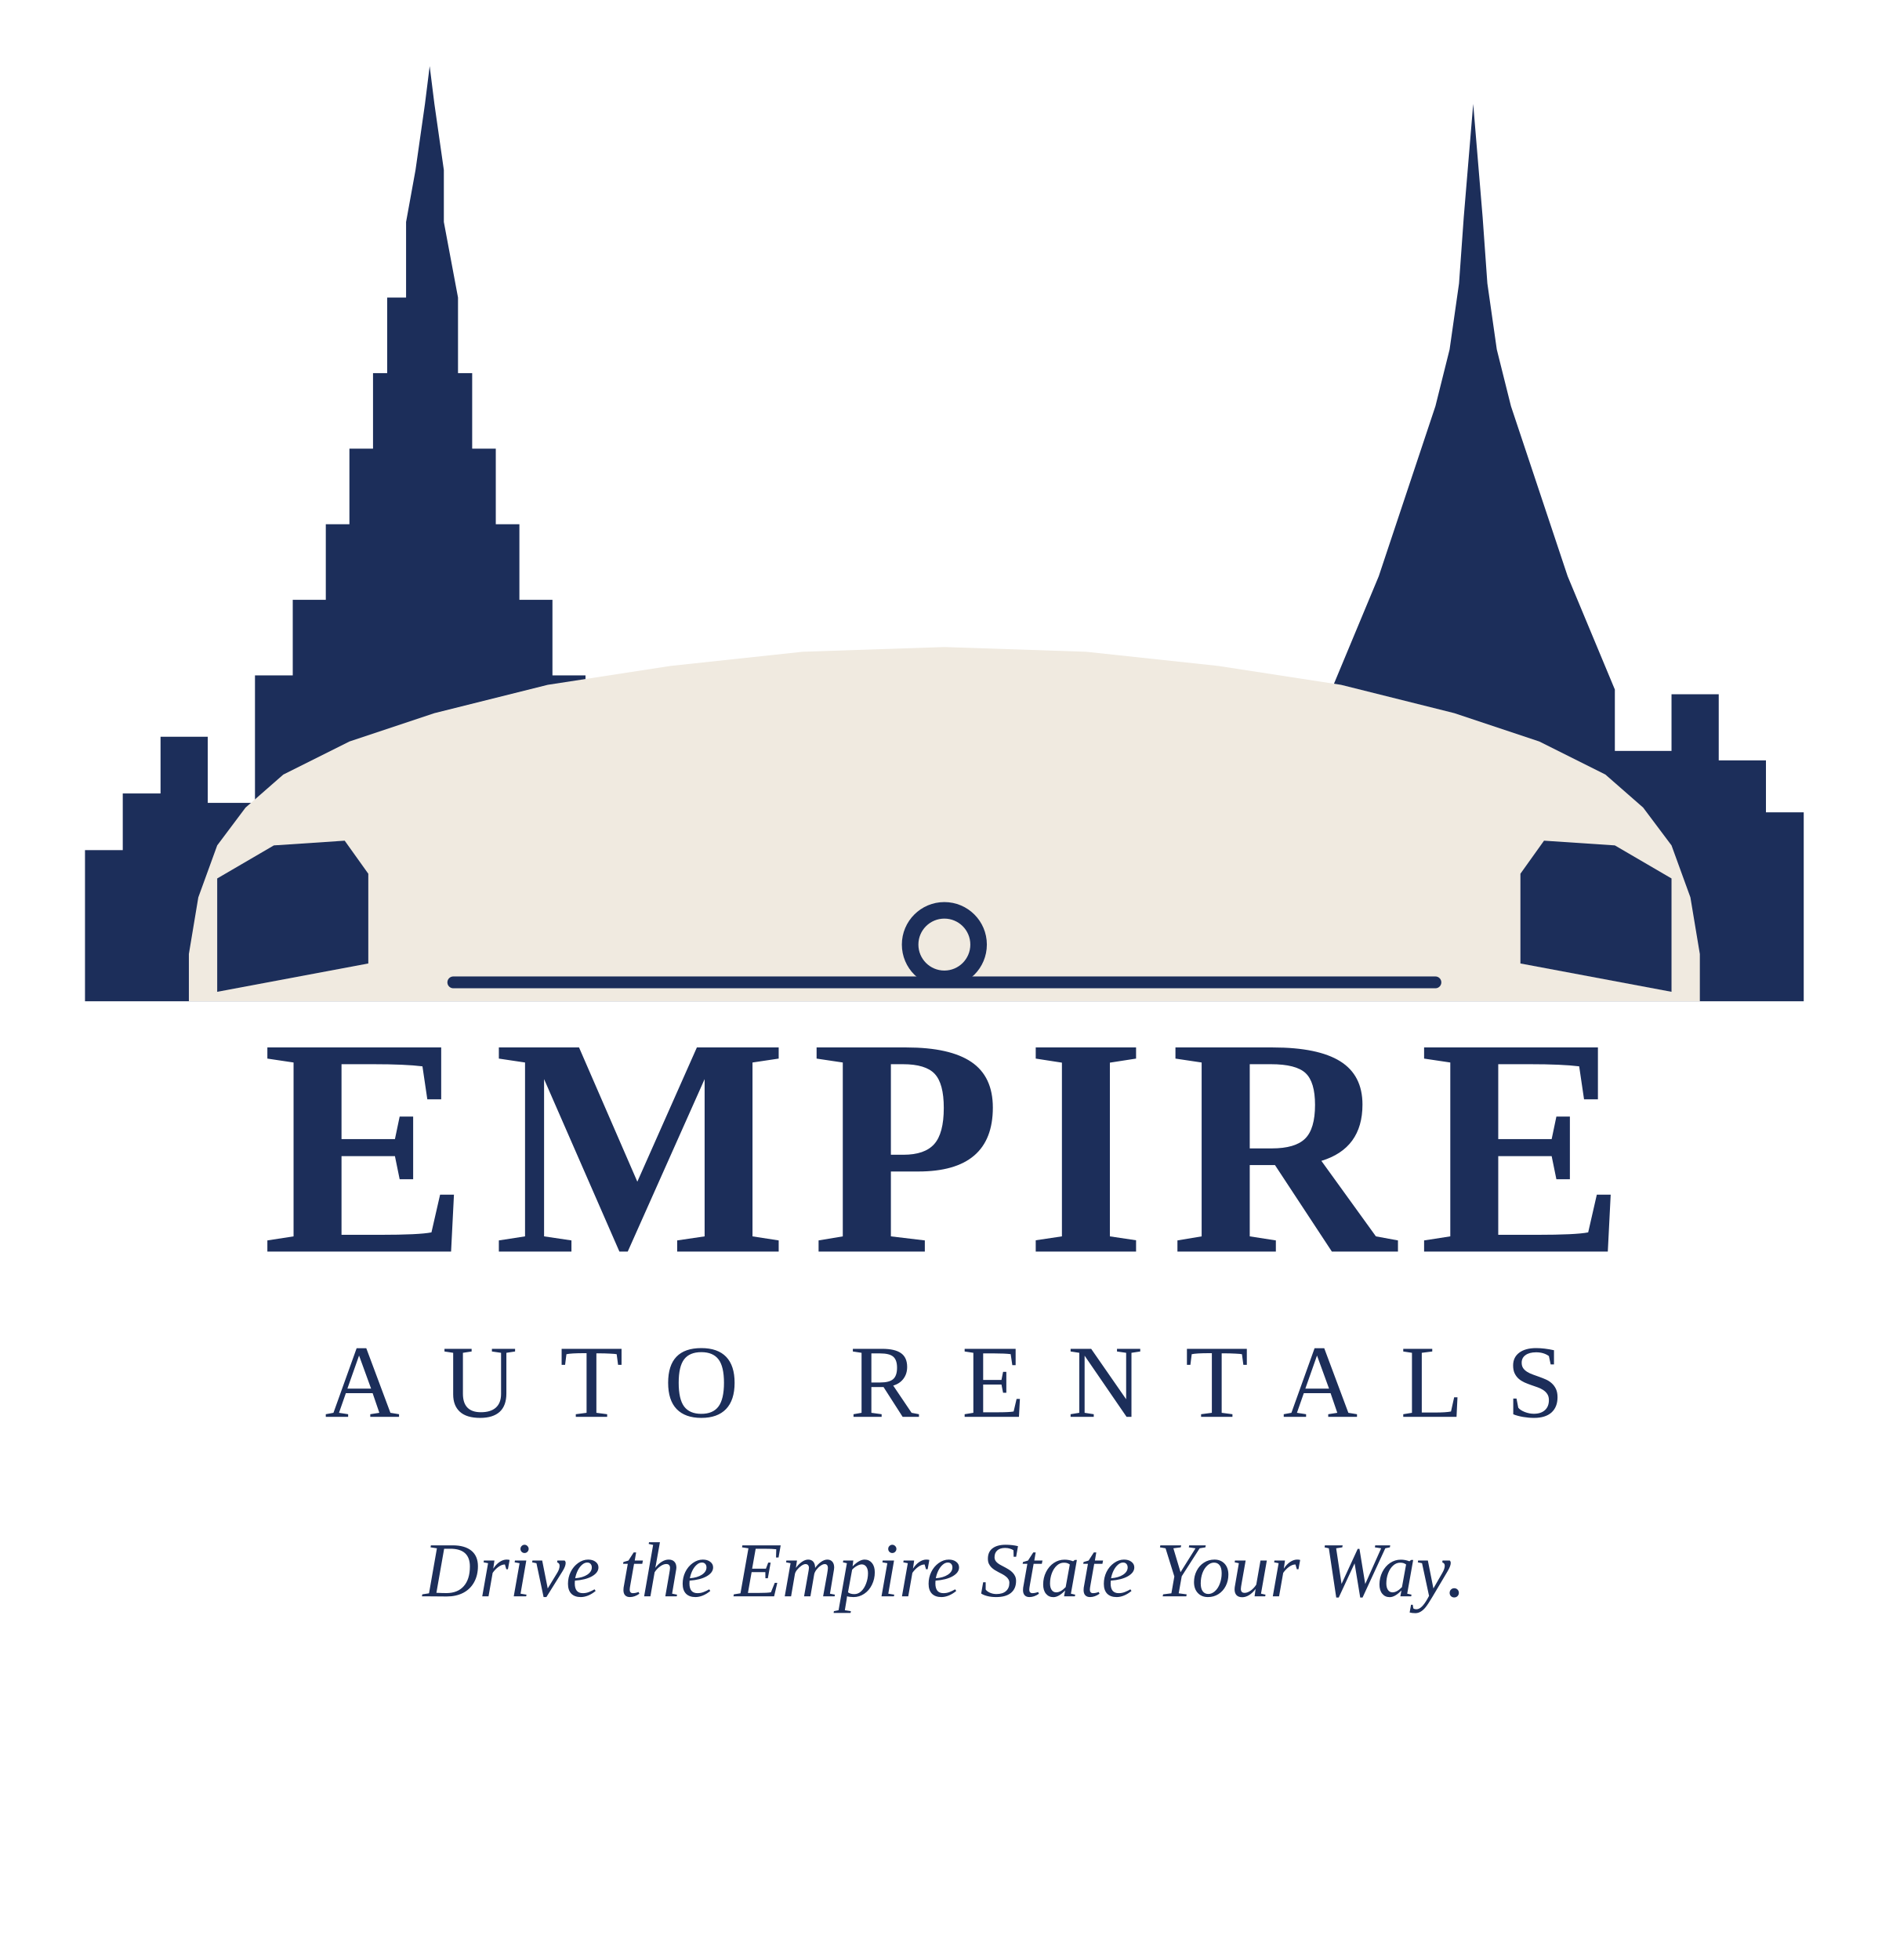
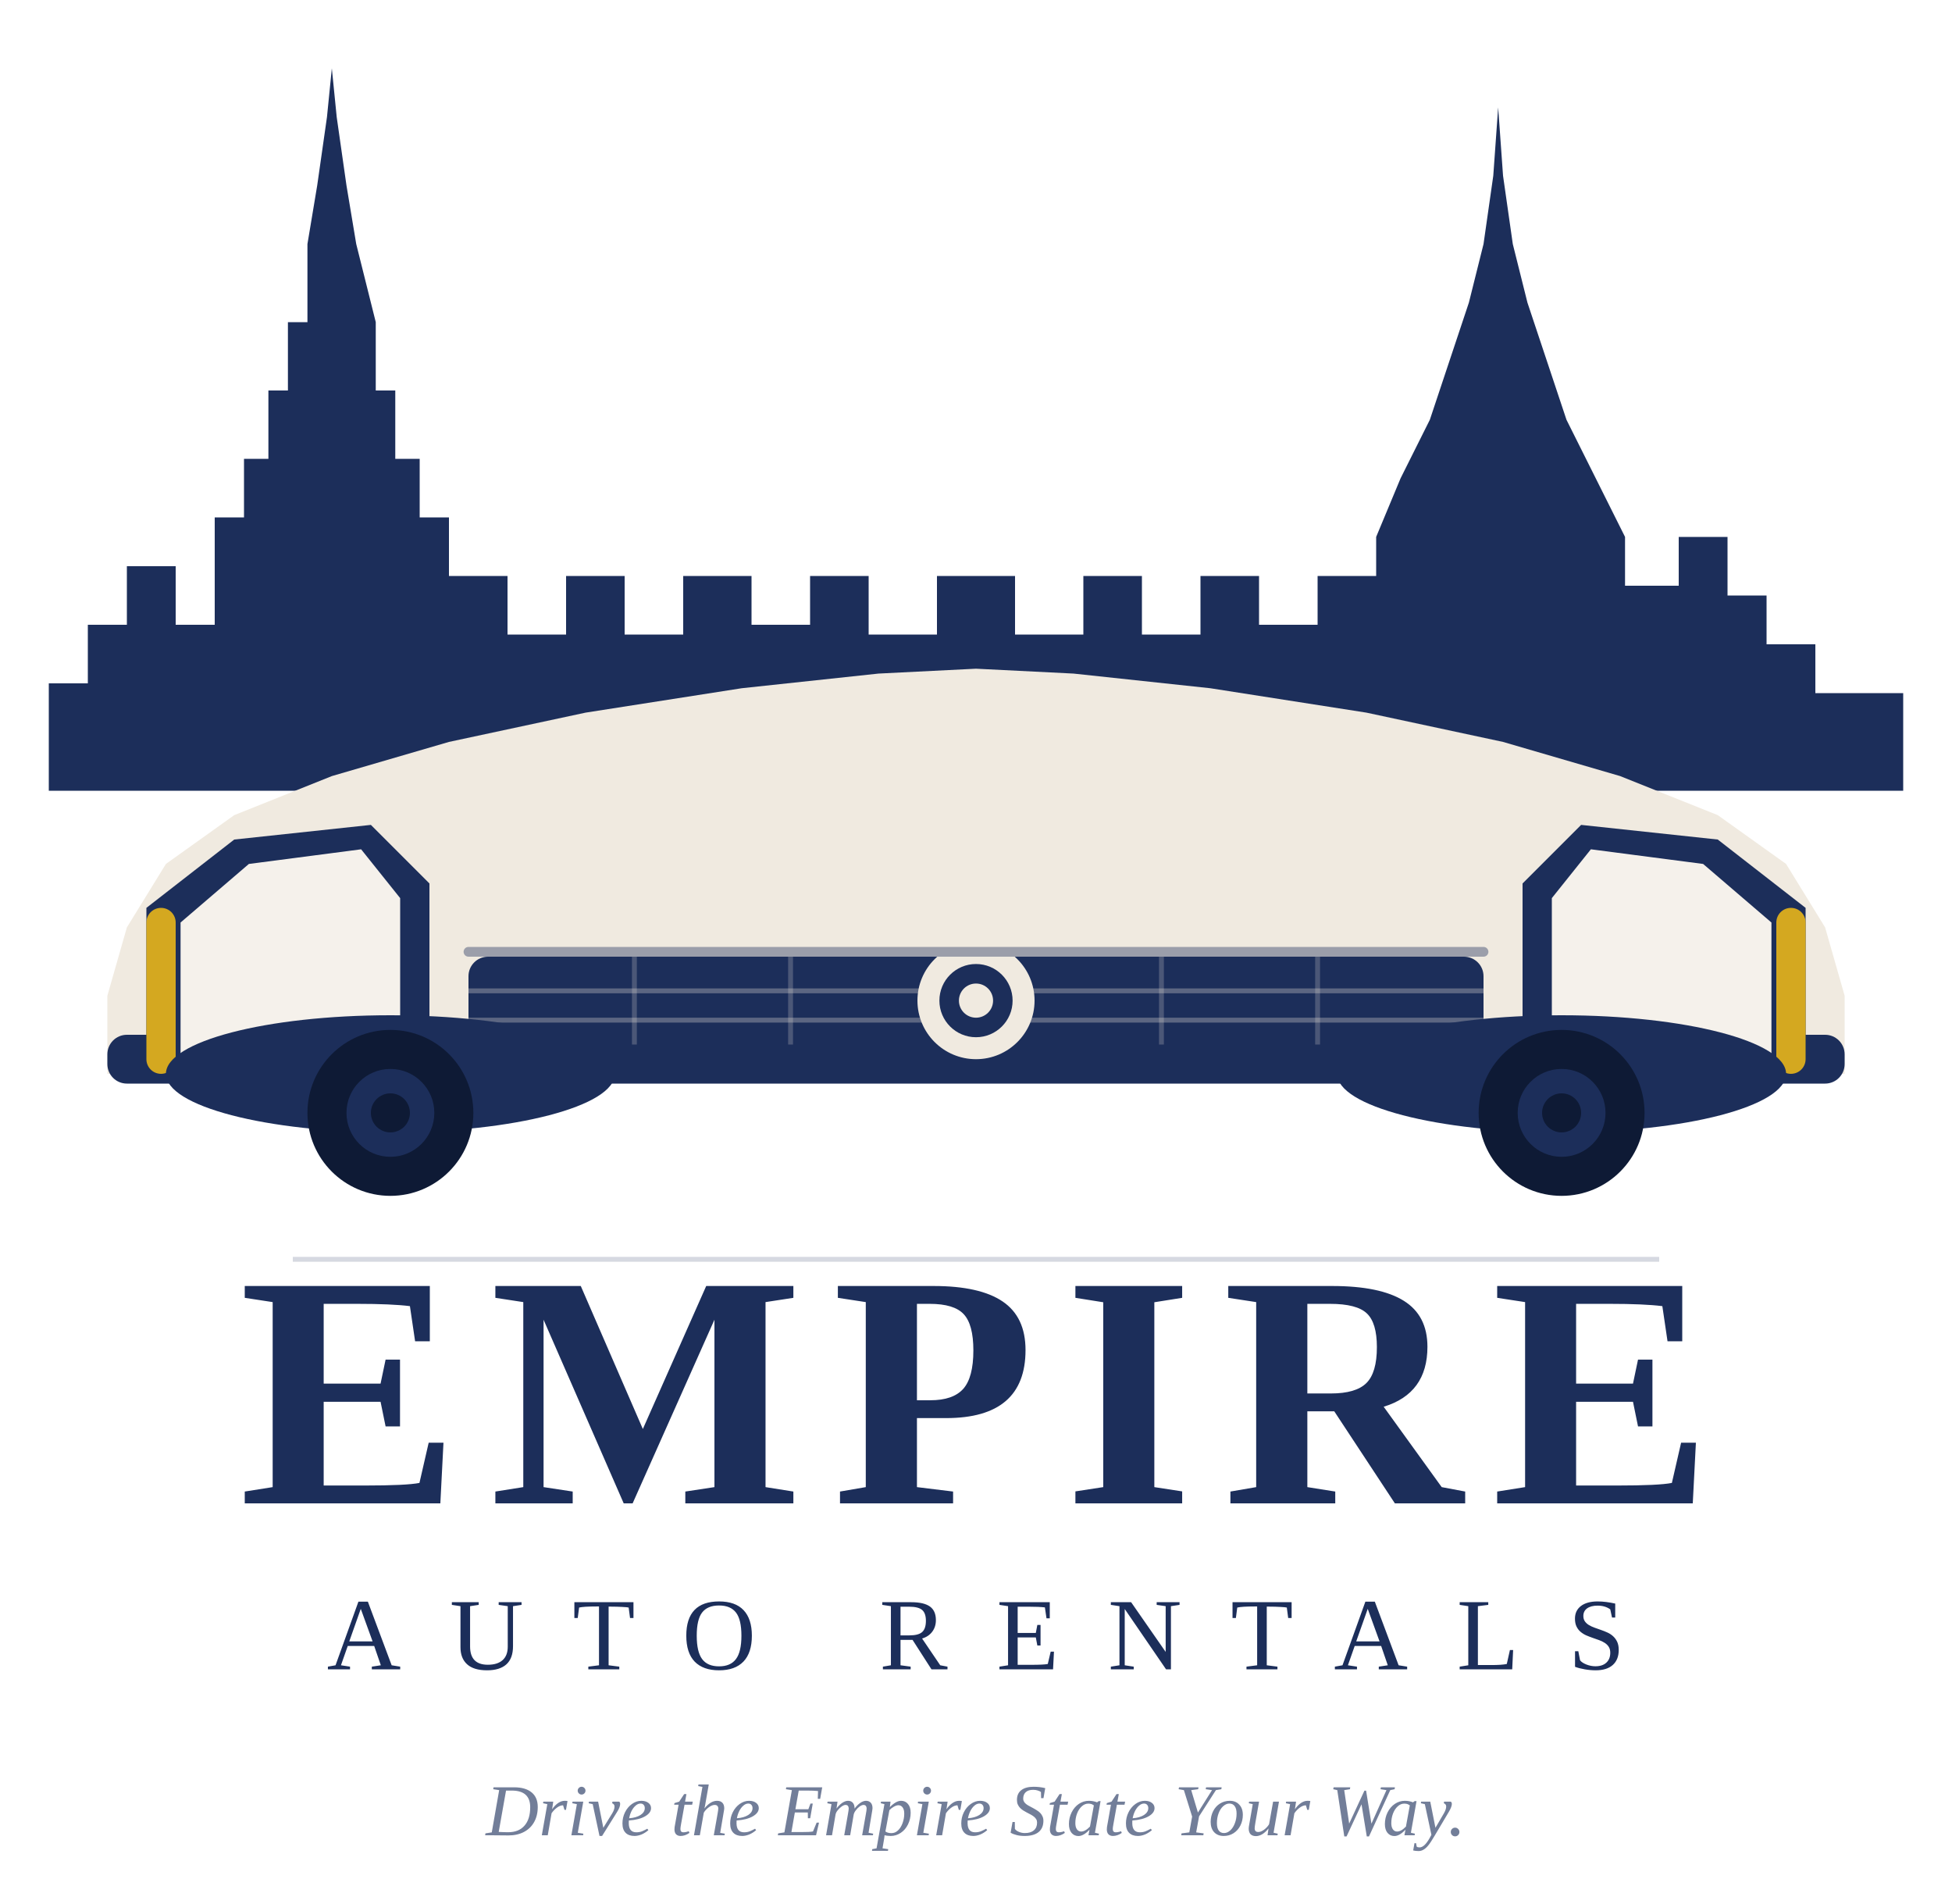
- <svg xmlns="http://www.w3.org/2000/svg" viewBox="0 0 400 415">
-   <path fill="#1C2E5A" d="     M 18,212     L 18,180 L 26,180 L 26,168 L 34,168 L 34,156     L 44,156 L 44,170 L 54,170     L 54,143 L 62,143 L 62,127 L 69,127 L 69,111     L 74,111 L 74,95  L 79,95  L 79,79     L 82,79  L 82,63  L 86,63  L 86,47     L 88,36  L 90,22  L 91,14     L 92,22  L 94,36  L 94,47     L 97,63  L 97,79  L 100,79 L 100,95     L 105,95 L 105,111 L 110,111 L 110,127     L 117,127 L 117,143 L 124,143     L 124,156 L 137,156 L 137,168 L 148,168 L 148,151     L 161,151 L 161,164 L 172,164 L 172,153 L 183,153     L 183,168 L 196,168 L 196,156 L 208,156 L 208,170     L 221,170 L 221,157 L 235,157 L 235,168 L 247,168     L 247,154 L 260,154 L 260,167 L 271,167 L 271,157     L 282,157 L 282,146     L 287,134 L 292,122 L 296,110 L 300,98  L 304,86     L 307,74  L 309,60  L 310,46 L 311,34  L 312,22     L 313,34  L 314,46 L 315,60  L 317,74  L 320,86     L 324,98  L 328,110 L 332,122 L 337,134 L 342,146     L 342,159 L 354,159 L 354,147 L 364,147 L 364,161     L 374,161 L 374,172 L 382,172     L 382,212 Z   " />
-   <path fill="#F0EAE0" d="     M 40,212     L 40,202 L 42,190 L 46,179 L 52,171 L 60,164     L 74,157 L 92,151 L 116,145 L 142,141 L 170,138     L 200,137     L 230,138 L 258,141 L 284,145 L 308,151 L 326,157     L 340,164 L 348,171 L 354,179 L 358,190 L 360,202 L 360,212     Z   " />
-   <path fill="#1C2E5A" d="     M 46,210 L 46,186 L 58,179 L 73,178 L 78,185 L 78,204 Z   " />
-   <path fill="#1C2E5A" d="     M 354,210 L 354,186 L 342,179 L 327,178 L 322,185 L 322,204 Z   " />
-   <line x1="96" y1="208" x2="304" y2="208" stroke="#1C2E5A" stroke-width="2.5" stroke-linecap="round" />
-   <circle cx="200" cy="200" r="9" fill="#1C2E5A" />
-   <circle cx="200" cy="200" r="5.5" fill="#F0EAE0" />
-   <text x="200" y="265" font-family="Georgia, 'Times New Roman', serif" font-weight="bold" font-size="66" fill="#1C2E5A" text-anchor="middle" letter-spacing="5">EMPIRE</text>
-   <text x="200" y="300" font-family="Georgia, 'Times New Roman', serif" font-size="22" fill="#1C2E5A" text-anchor="middle" letter-spacing="9">AUTO RENTALS</text>
-   <text x="200" y="338" font-family="Georgia, 'Times New Roman', serif" font-style="italic" font-size="16.5" fill="#1C2E5A" text-anchor="middle">Drive the Empire State Your Way.</text>
+ <svg xmlns="http://www.w3.org/2000/svg" viewBox="0 0 400 390">
+   <path fill="#1C2E5A" d="     M 10,162     L 10,140 L 18,140 L 18,128 L 26,128 L 26,116     L 36,116 L 36,128 L 44,128     L 44,106 L 50,106 L 50,94 L 55,94 L 55,80     L 59,80 L 59,66 L 63,66 L 63,50     L 65,38 L 67,24 L 68,14     L 69,24 L 71,38 L 73,50     L 77,66 L 77,80 L 81,80 L 81,94     L 86,94 L 86,106 L 92,106     L 92,118 L 104,118 L 104,130 L 116,130 L 116,118     L 128,118 L 128,130 L 140,130 L 140,118     L 154,118 L 154,128 L 166,128 L 166,118 L 178,118     L 178,130 L 192,130 L 192,118 L 208,118 L 208,130     L 222,130 L 222,118 L 234,118 L 234,130 L 246,130     L 246,118 L 258,118 L 258,128 L 270,128 L 270,118     L 282,118 L 282,110     L 287,98 L 293,86 L 297,74 L 301,62     L 304,50 L 306,36 L 307,22     L 308,36 L 310,50 L 313,62     L 317,74 L 321,86 L 327,98     L 333,110 L 333,120     L 344,120 L 344,110 L 354,110 L 354,122     L 362,122 L 362,132 L 372,132 L 372,142     L 390,142 L 390,162     Z   " />
+   <path fill="#F0EAE0" d="     M 22,220     L 22,204 L 26,190 L 34,177     L 48,167 L 68,159 L 92,152     L 120,146 L 152,141 L 180,138     L 200,137     L 220,138 L 248,141 L 280,146     L 308,152 L 332,159 L 352,167     L 366,177 L 374,190 L 378,204 L 378,220     Z   " />
+   <rect x="22" y="212" width="356" height="10" rx="4" fill="#1C2E5A" />
+   <path fill="#1C2E5A" d="M 30,220 L 30,186 L 48,172 L 76,169 L 88,181 L 88,220 Z" />
+   <path fill="#F5F1EB" d="M 37,217 L 37,189 L 51,177 L 74,174 L 82,184 L 82,217 Z" />
+   <rect x="30" y="186" width="6" height="34" rx="3" fill="#D4A820" />
+   <path fill="#1C2E5A" d="M 370,220 L 370,186 L 352,172 L 324,169 L 312,181 L 312,220 Z" />
+   <path fill="#F5F1EB" d="M 363,217 L 363,189 L 349,177 L 326,174 L 318,184 L 318,217 Z" />
+   <rect x="364" y="186" width="6" height="34" rx="3" fill="#D4A820" />
+   <rect x="96" y="196" width="208" height="18" rx="4" fill="#1C2E5A" />
+   <line x1="96" y1="203" x2="304" y2="203" stroke="#F0EAE0" stroke-width="1" opacity="0.3" />
+   <line x1="96" y1="209" x2="304" y2="209" stroke="#F0EAE0" stroke-width="1" opacity="0.3" />
+   <line x1="130" y1="196" x2="130" y2="214" stroke="#F0EAE0" stroke-width="1" opacity="0.22" />
+   <line x1="162" y1="196" x2="162" y2="214" stroke="#F0EAE0" stroke-width="1" opacity="0.22" />
+   <line x1="200" y1="196" x2="200" y2="214" stroke="#F0EAE0" stroke-width="1.5" opacity="0.4" />
+   <line x1="238" y1="196" x2="238" y2="214" stroke="#F0EAE0" stroke-width="1" opacity="0.22" />
+   <line x1="270" y1="196" x2="270" y2="214" stroke="#F0EAE0" stroke-width="1" opacity="0.22" />
+   <circle cx="200" cy="205" r="12" fill="#F0EAE0" />
+   <circle cx="200" cy="205" r="7.5" fill="#1C2E5A" />
+   <circle cx="200" cy="205" r="3.5" fill="#F0EAE0" />
+   <line x1="96" y1="195" x2="304" y2="195" stroke="#1C2E5A" stroke-width="2" stroke-linecap="round" opacity="0.4" />
+   <ellipse cx="80" cy="220" rx="46" ry="12" fill="#1C2E5A" />
+   <ellipse cx="320" cy="220" rx="46" ry="12" fill="#1C2E5A" />
+   <circle cx="80" cy="228" r="17" fill="#0E1A35" />
+   <circle cx="80" cy="228" r="9" fill="#1C2E5A" />
+   <circle cx="80" cy="228" r="4" fill="#0E1A35" />
+   <circle cx="320" cy="228" r="17" fill="#0E1A35" />
+   <circle cx="320" cy="228" r="9" fill="#1C2E5A" />
+   <circle cx="320" cy="228" r="4" fill="#0E1A35" />
+   <line x1="60" y1="258" x2="340" y2="258" stroke="#1C2E5A" stroke-width="1" opacity="0.18" />
+   <text x="200" y="308" font-family="Georgia, 'Times New Roman', serif" font-weight="bold" font-size="68" fill="#1C2E5A" text-anchor="middle" letter-spacing="6">EMPIRE</text>
+   <text x="200" y="342" font-family="Georgia, 'Times New Roman', serif" font-size="21" fill="#1C2E5A" text-anchor="middle" letter-spacing="10">AUTO RENTALS</text>
+   <text x="200" y="376" font-family="Georgia, 'Times New Roman', serif" font-style="italic" font-size="15" fill="#1C2E5A" text-anchor="middle" opacity="0.62">Drive the Empire State Your Way.</text>
</svg>
